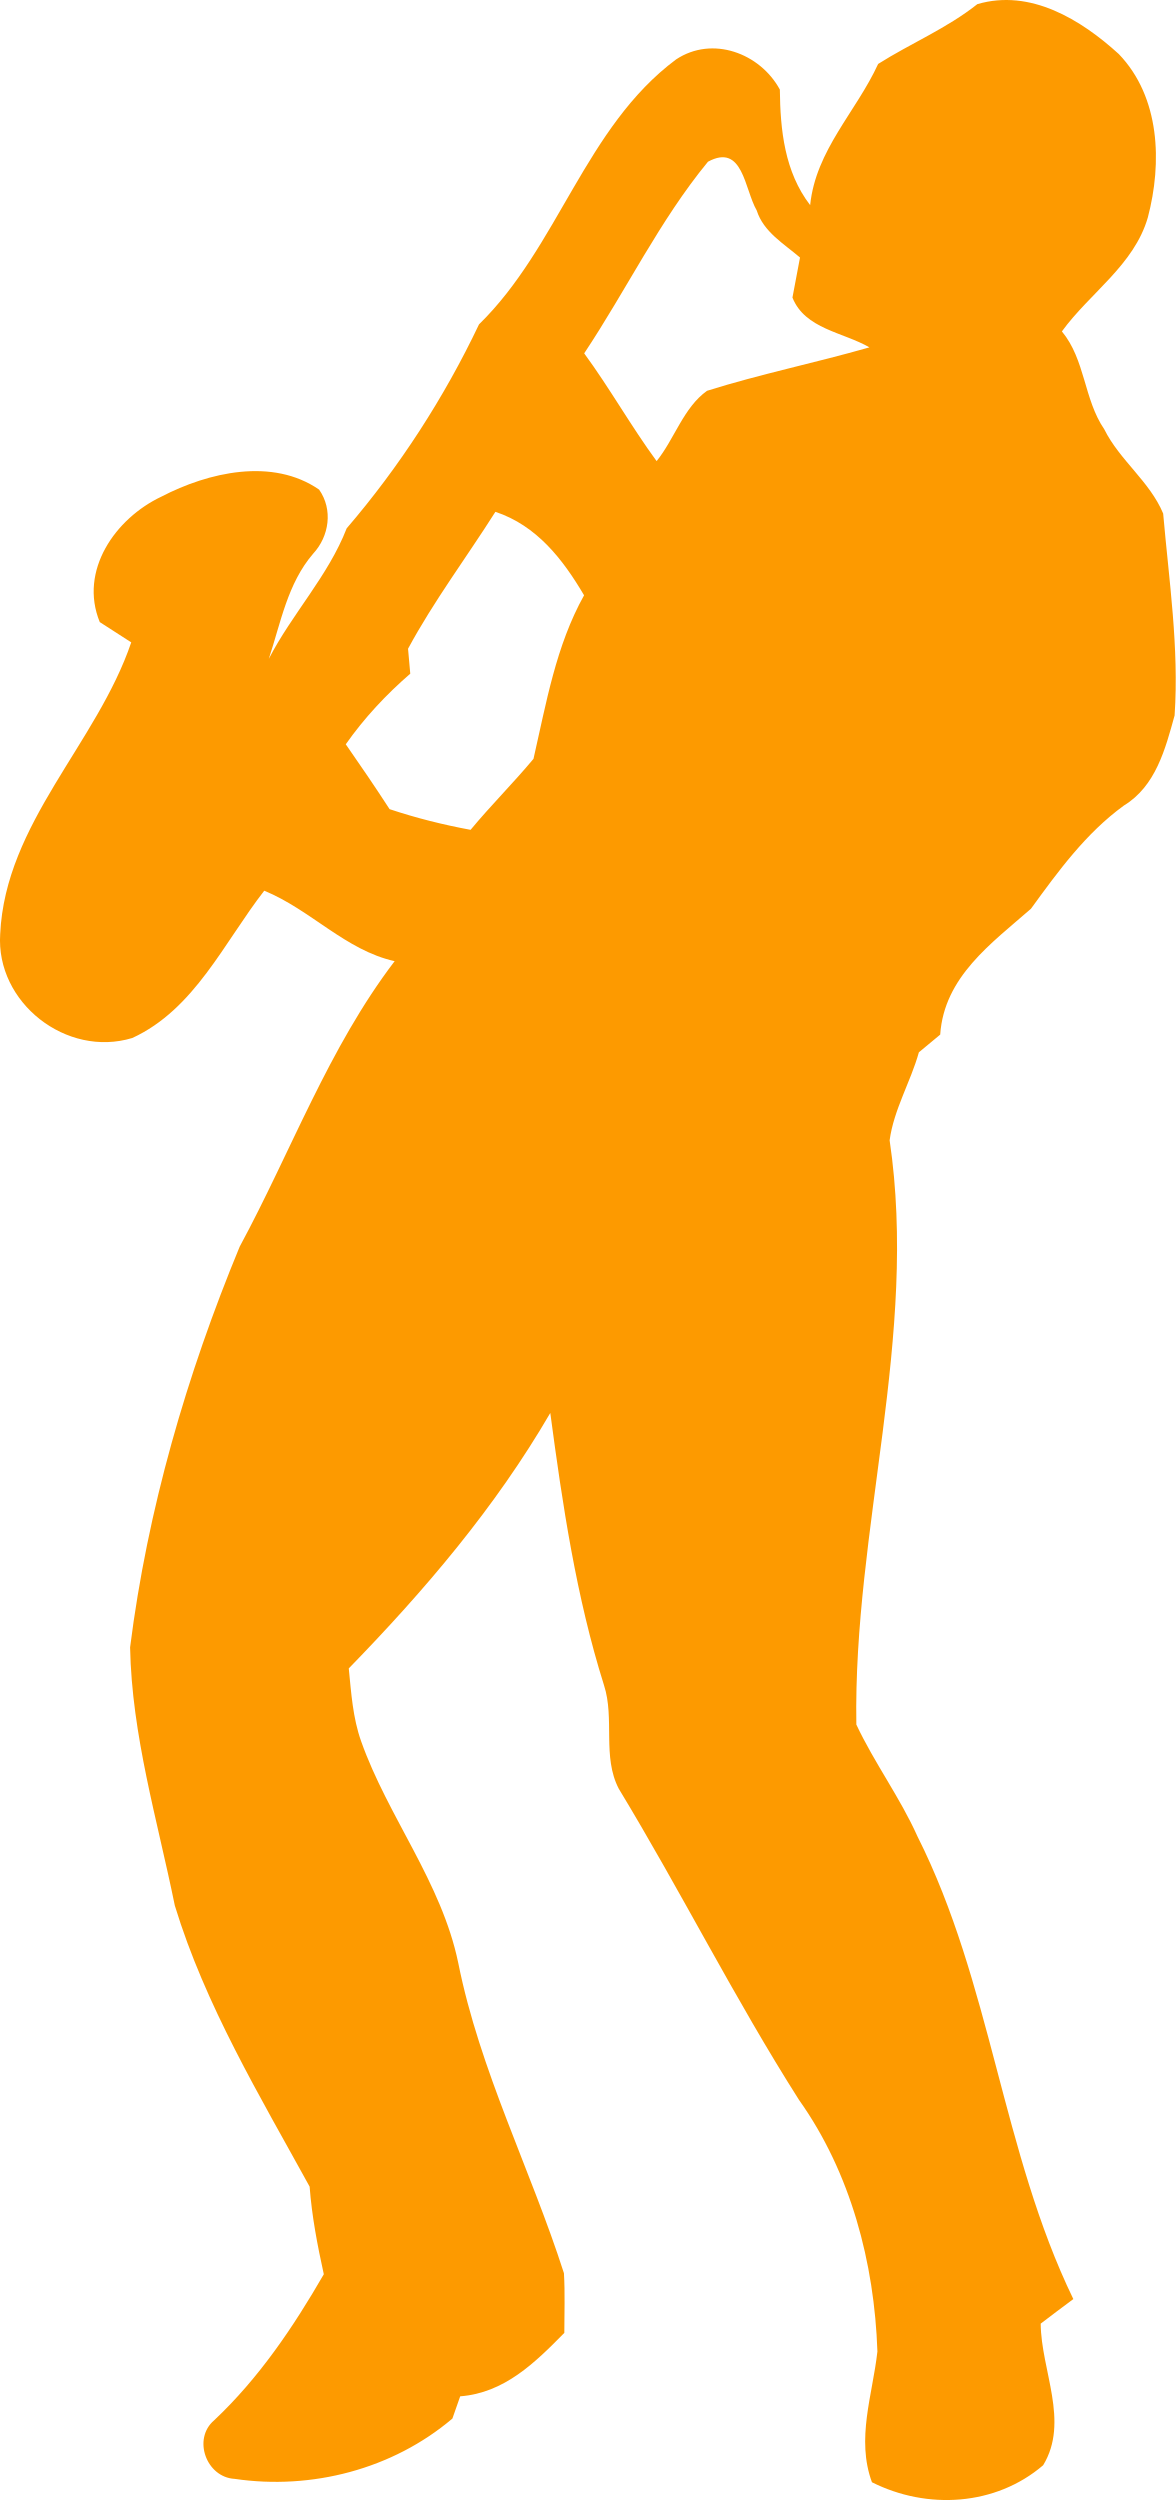
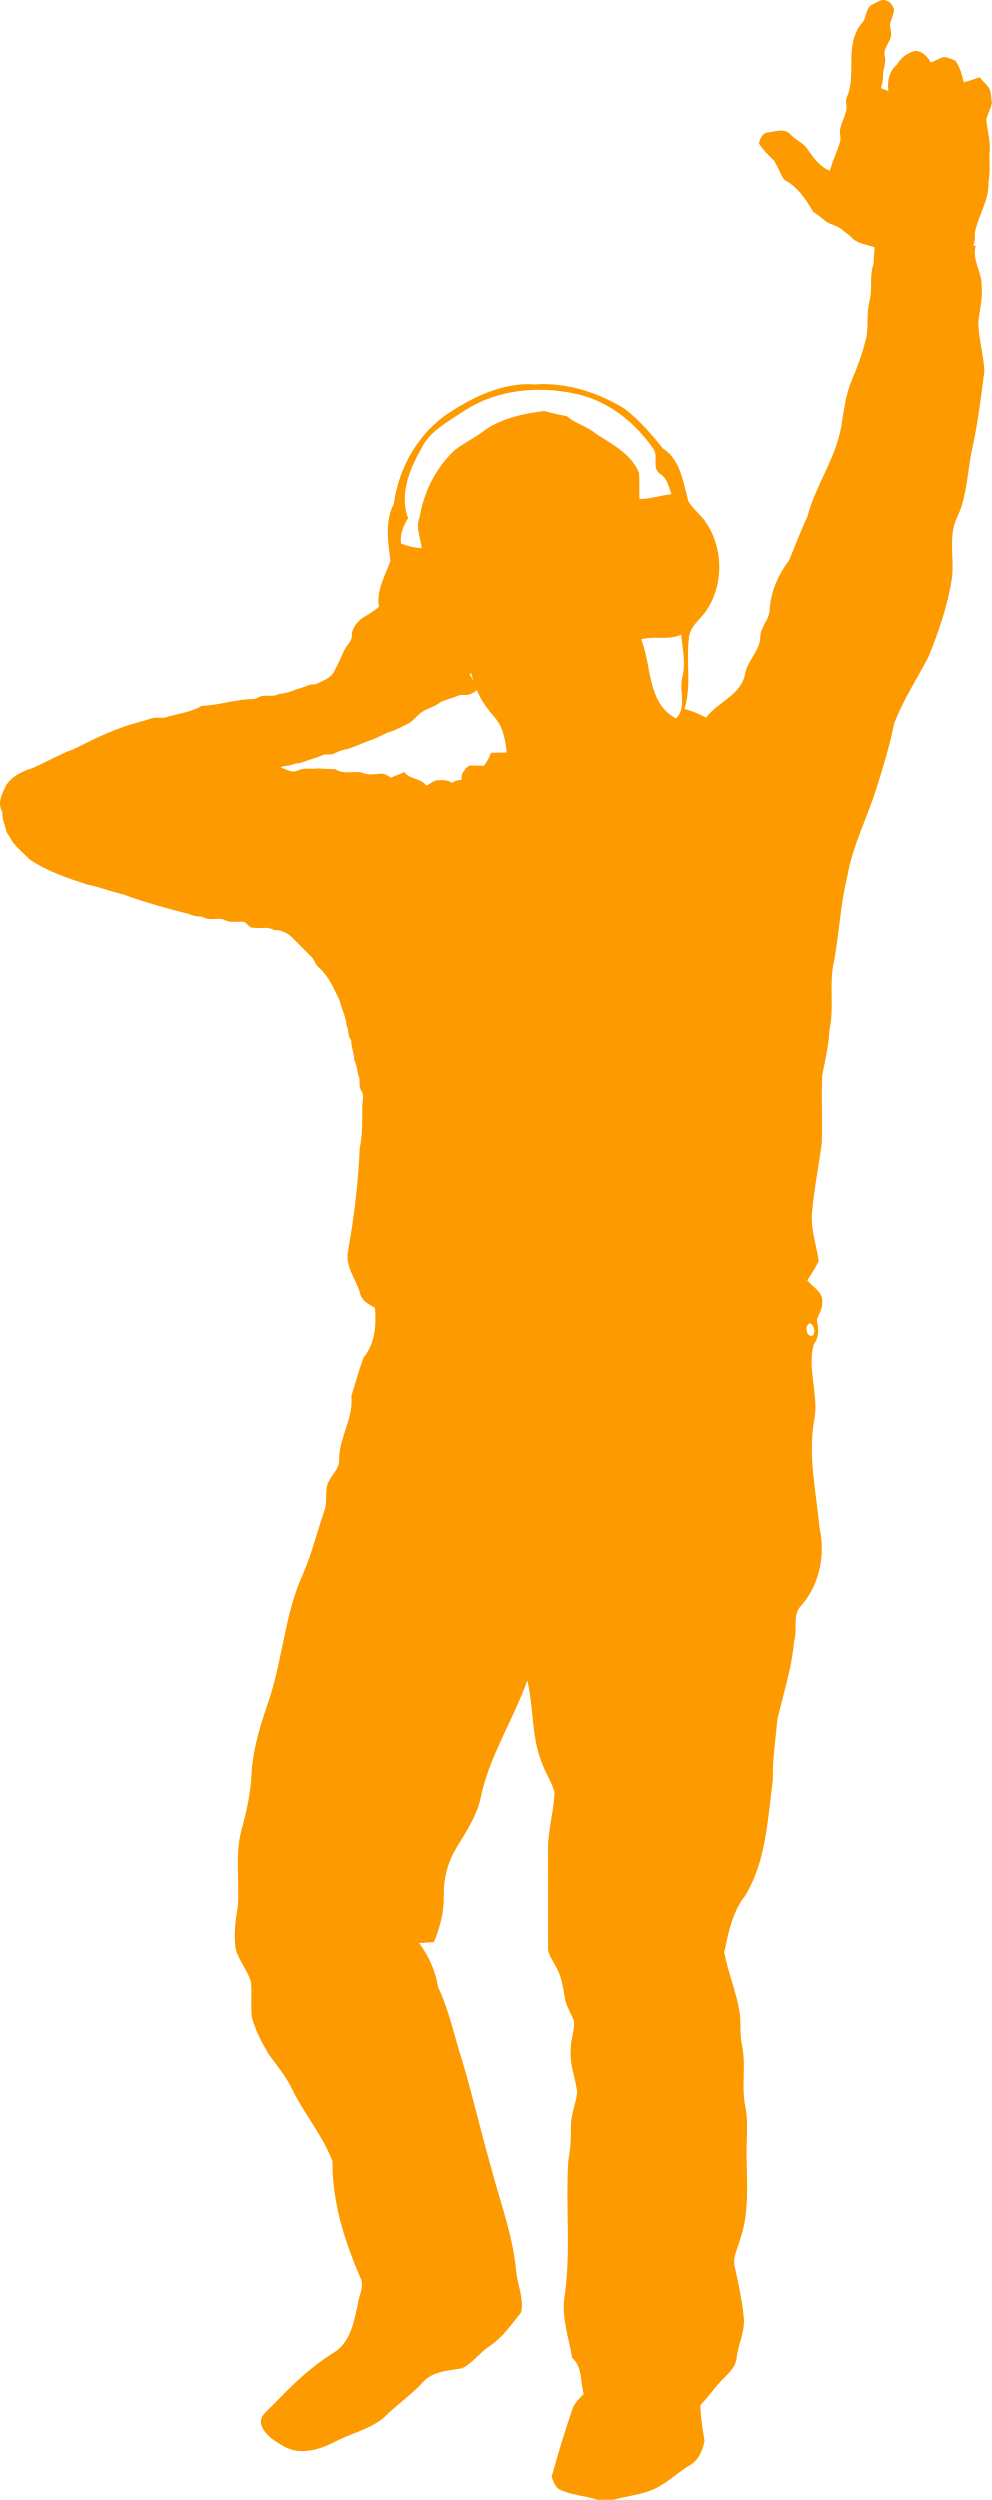
- <svg xmlns="http://www.w3.org/2000/svg" version="1.2" baseProfile="tiny" id="Layer_1" x="0px" y="0px" viewBox="0 0 49.352 104.94" xml:space="preserve">
-   <path fill="#FD9A00" d="M41.025,0.174c-1.277,1.015-2.794,1.643-4.164,2.51c-0.922,2.008-2.619,3.618-2.854,5.927  c-1.075-1.397-1.255-3.16-1.272-4.851c-0.83-1.528-2.832-2.276-4.355-1.266c-3.815,2.843-4.939,7.864-8.273,11.122  c-1.457,3.067-3.34,5.981-5.555,8.562c-0.775,1.997-2.292,3.585-3.269,5.479c0.502-1.517,0.786-3.165,1.861-4.415  c0.677-0.731,0.84-1.85,0.251-2.69c-1.959-1.353-4.644-0.731-6.62,0.295c-1.932,0.911-3.471,3.105-2.587,5.266  c0.333,0.213,0.988,0.638,1.321,0.851c-1.441,4.246-5.283,7.586-5.501,12.241c-0.191,2.881,2.783,5.206,5.545,4.366  c2.614-1.201,3.853-4.017,5.539-6.183c1.954,0.802,3.411,2.499,5.474,2.958c-2.778,3.645-4.344,7.984-6.505,11.984  c-2.227,5.386-3.869,11.029-4.6,16.819c0.071,3.695,1.146,7.247,1.877,10.838c1.282,4.197,3.558,7.973,5.659,11.799  c0.093,1.239,0.327,2.461,0.595,3.678c-1.282,2.221-2.723,4.36-4.6,6.128c-0.922,0.78-0.333,2.396,0.857,2.461  c3.231,0.475,6.636-0.404,9.141-2.532c0.082-0.235,0.246-0.699,0.327-0.933c1.855-0.142,3.143-1.413,4.371-2.663  c0-0.835,0.033-1.67-0.016-2.505c-1.403-4.371-3.531-8.502-4.437-13.026c-0.699-3.383-2.952-6.128-4.077-9.305  c-0.349-0.982-0.415-2.025-0.518-3.056c3.187-3.274,6.156-6.762,8.459-10.723c0.513,3.847,1.086,7.717,2.254,11.427  c0.458,1.408-0.082,3.001,0.622,4.349c2.609,4.306,4.862,8.808,7.564,13.059c2.172,3.056,3.165,6.843,3.291,10.56  c-0.202,1.828-0.9,3.667-0.229,5.49c2.308,1.162,5.19,0.999,7.187-0.715c1.113-1.834-0.087-3.978-0.104-5.943  c0.453-0.349,0.911-0.688,1.37-1.031c-3.001-6.194-3.444-13.267-6.543-19.422c-0.731-1.632-1.806-3.078-2.565-4.693  c-0.136-8.208,2.614-16.317,1.397-24.525c0.175-1.293,0.879-2.445,1.228-3.695c0.224-0.186,0.671-0.557,0.895-0.742  c0.164-2.423,2.145-3.826,3.809-5.283c1.146-1.577,2.303-3.171,3.902-4.333c1.337-0.813,1.741-2.379,2.128-3.782  c0.191-2.832-0.235-5.659-0.48-8.475c-0.562-1.348-1.828-2.237-2.472-3.536c-0.862-1.261-0.791-2.914-1.779-4.109  c1.173-1.615,3.029-2.783,3.607-4.781c0.606-2.297,0.518-5.053-1.217-6.86C45.375,0.823,43.252-0.481,41.025,0.174z M29.718,6.788  c1.473-0.797,1.528,1.151,2.046,2.046c0.284,0.9,1.141,1.397,1.817,1.976c-0.076,0.42-0.235,1.261-0.317,1.681  c0.524,1.321,2.134,1.452,3.231,2.09c-2.265,0.649-4.573,1.119-6.816,1.823c-0.988,0.704-1.364,2.019-2.117,2.952  c-1.075-1.468-1.965-3.056-3.04-4.524C26.291,12.174,27.688,9.255,29.718,6.788z M20.795,21.484  c1.735,0.578,2.827,1.986,3.722,3.504c-1.184,2.123-1.588,4.53-2.123,6.865c-0.851,1.021-1.795,1.959-2.641,2.98  c-1.151-0.213-2.287-0.497-3.4-0.868c-0.595-0.917-1.212-1.823-1.839-2.723c0.775-1.102,1.692-2.085,2.707-2.963  c-0.022-0.262-0.071-0.786-0.093-1.048C18.209,25.228,19.578,23.405,20.795,21.484z" />
+ <svg xmlns="http://www.w3.org/2000/svg" version="1.2" baseProfile="tiny" id="Layer_1" x="0px" y="0px" viewBox="0 0 20.999 52.924" xml:space="preserve">
+   <g>
+     <path fill="#FD9A00" d="M18.482,0.09c0.005-0.002,0.01-0.005,0.015-0.007C18.469,0.093,18.355,0.139,18.482,0.09z" />
+     <path fill="#FD9A00" d="M20.88,2.532c0.027-0.124,0.097-0.236,0.119-0.361c-0.021-0.103-0.01-0.217-0.062-0.311   c-0.06-0.079-0.133-0.148-0.198-0.223c-0.112,0.036-0.224,0.076-0.337,0.108c-0.034-0.163-0.081-0.326-0.179-0.463   c-0.074-0.035-0.153-0.061-0.233-0.075c-0.102,0.02-0.189,0.081-0.284,0.119c-0.068-0.126-0.169-0.233-0.319-0.251   c-0.169,0.037-0.314,0.139-0.396,0.292c-0.17,0.13-0.215,0.358-0.182,0.561c-0.053-0.02-0.106-0.041-0.159-0.061   c0.02-0.082,0.048-0.165,0.043-0.25c-0.004-0.148,0.075-0.29,0.035-0.438c-0.035-0.166,0.128-0.288,0.138-0.448   c-0.003-0.073-0.024-0.144-0.025-0.217c0.02-0.107,0.082-0.205,0.086-0.314c-0.028-0.075-0.069-0.157-0.151-0.182   c-0.097-0.054-0.191,0.023-0.279,0.064c0.009-0.003,0.009-0.003-0.015,0.007c-0.169,0.065-0.125,0.289-0.239,0.403   c-0.379,0.461-0.102,1.083-0.315,1.565c-0.033,0.079-0.008,0.163-0.006,0.245c-0.026,0.142-0.095,0.272-0.134,0.41   c-0.027,0.097,0.025,0.199-0.005,0.295c-0.063,0.206-0.158,0.401-0.217,0.608c-0.209-0.082-0.342-0.27-0.465-0.448   c-0.095-0.147-0.268-0.205-0.379-0.334c-0.131-0.124-0.319-0.045-0.474-0.027c-0.116,0.014-0.151,0.131-0.185,0.224   c0.084,0.147,0.213,0.258,0.329,0.379c0.079,0.127,0.126,0.271,0.205,0.397c0.282,0.138,0.463,0.413,0.617,0.677   c0.082,0.061,0.17,0.114,0.245,0.186c0.112,0.096,0.277,0.097,0.381,0.205c0.056,0.048,0.12,0.087,0.174,0.139   c0.121,0.15,0.331,0.161,0.501,0.223c-0.011,0.114-0.017,0.229-0.021,0.344c-0.095,0.257-0.018,0.54-0.088,0.804   c-0.078,0.286,0.001,0.591-0.096,0.874c-0.066,0.262-0.161,0.515-0.267,0.764c-0.139,0.319-0.179,0.668-0.235,1.009   c-0.116,0.679-0.544,1.244-0.716,1.906c-0.144,0.302-0.258,0.618-0.388,0.926c-0.228,0.301-0.386,0.656-0.411,1.036   c0.003,0.209-0.184,0.356-0.197,0.562c0.005,0.299-0.257,0.5-0.32,0.783c-0.065,0.463-0.577,0.609-0.829,0.948   c-0.146-0.076-0.297-0.144-0.458-0.185c0.159-0.498,0.027-1.025,0.099-1.532c0.037-0.248,0.268-0.38,0.388-0.583   c0.353-0.559,0.333-1.326-0.053-1.864c-0.106-0.146-0.256-0.257-0.349-0.411c-0.112-0.395-0.162-0.883-0.538-1.121   c-0.245-0.302-0.5-0.603-0.809-0.84c-0.567-0.348-1.233-0.565-1.903-0.518c-0.66-0.048-1.28,0.252-1.82,0.601   C8.853,9.173,8.44,9.9,8.337,10.669c-0.195,0.37-0.121,0.807-0.072,1.206c-0.102,0.288-0.269,0.568-0.254,0.885   c0.003,0.028,0.007,0.056,0.011,0.083c-0.01,0.01-0.019,0.019-0.029,0.029C7.89,12.95,7.78,13.019,7.67,13.085   c-0.106,0.077-0.195,0.19-0.222,0.319c0.014,0.176-0.068,0.199-0.154,0.348c-0.092,0.203-0.125,0.287-0.232,0.485   c-0.084,0.135-0.241,0.179-0.375,0.247c-0.043,0.006-0.087,0.005-0.13,0.01c-0.129,0.06-0.267,0.09-0.4,0.142   c-0.105,0.052-0.228,0.033-0.332,0.087c-0.095,0.018-0.192-0.004-0.287,0.011c-0.065,0.02-0.122,0.068-0.192,0.064   c-0.359,0.007-0.719,0.133-1.078,0.147c-0.213,0.125-0.468,0.162-0.695,0.22c-0.115,0.061-0.248,0.005-0.368,0.044   c-0.223,0.076-0.454,0.12-0.673,0.21c-0.338,0.118-0.653,0.285-0.974,0.441c-0.299,0.107-0.572,0.268-0.86,0.398   c-0.216,0.065-0.439,0.166-0.566,0.362C0.047,16.792-0.066,17,0.049,17.186c-0.01,0.152,0.059,0.287,0.091,0.433   c0.049,0.071,0.096,0.143,0.134,0.22c0.113,0.126,0.235,0.245,0.359,0.36C1,18.444,1.423,18.587,1.839,18.724   c0.26,0.048,0.506,0.154,0.764,0.208c0.462,0.173,0.938,0.302,1.415,0.422C4.1,19.4,4.192,19.399,4.283,19.408   c0.138,0.095,0.313,0.012,0.463,0.06c0.127,0.084,0.283,0.029,0.425,0.05c0.071,0.036,0.109,0.135,0.2,0.123   c0.143,0.022,0.299-0.034,0.428,0.047c0.159-0.007,0.311,0.073,0.417,0.189c0.122,0.128,0.252,0.249,0.374,0.377   c0.067,0.067,0.086,0.167,0.16,0.228c0.213,0.186,0.32,0.454,0.441,0.701c0.04,0.176,0.132,0.338,0.145,0.52   c0.053,0.102,0.02,0.226,0.099,0.319c-0.005,0.147,0.071,0.277,0.064,0.424c0.072,0.116,0.052,0.258,0.11,0.379   c0.011,0.09-0.016,0.19,0.041,0.269c0.031,0.047,0.036,0.099,0.036,0.152c-0.005,0.046-0.009,0.091-0.015,0.137   c-0.008,0.305,0.013,0.613-0.055,0.914c-0.031,0.728-0.117,1.455-0.246,2.172c-0.078,0.326,0.165,0.603,0.25,0.901   c0.03,0.168,0.187,0.239,0.318,0.318c0.032,0.36,0.002,0.765-0.242,1.05c-0.099,0.266-0.17,0.544-0.258,0.815   c0.052,0.472-0.265,0.884-0.259,1.352c0.009,0.167-0.125,0.286-0.2,0.422c-0.128,0.191-0.03,0.439-0.11,0.647   c-0.152,0.447-0.266,0.907-0.452,1.342c-0.38,0.827-0.426,1.752-0.703,2.611c-0.178,0.523-0.355,1.053-0.389,1.609   c-0.015,0.399-0.1,0.792-0.204,1.175c-0.155,0.535-0.048,1.097-0.085,1.644c-0.055,0.293-0.087,0.594-0.05,0.892   c0.063,0.258,0.257,0.459,0.328,0.714c0.023,0.244-0.011,0.491,0.017,0.735c0.073,0.288,0.215,0.555,0.368,0.809   c0.179,0.238,0.369,0.473,0.497,0.744c0.252,0.518,0.643,0.967,0.843,1.508c-0.008,0.851,0.252,1.679,0.586,2.453   c0.099,0.176-0.02,0.366-0.047,0.546c-0.079,0.384-0.157,0.845-0.529,1.059c-0.475,0.294-0.874,0.687-1.261,1.085   c-0.108,0.125-0.302,0.23-0.261,0.424c0.075,0.233,0.303,0.364,0.503,0.477c0.333,0.174,0.726,0.061,1.041-0.099   c0.346-0.19,0.753-0.266,1.059-0.525c0.265-0.268,0.581-0.478,0.834-0.758c0.21-0.226,0.535-0.232,0.818-0.282   c0.226-0.109,0.366-0.33,0.574-0.465c0.281-0.182,0.469-0.464,0.676-0.719c0.066-0.293-0.081-0.587-0.105-0.879   c-0.068-0.745-0.336-1.447-0.524-2.165c-0.218-0.757-0.391-1.526-0.617-2.281c-0.17-0.52-0.275-1.064-0.511-1.56   c-0.057-0.342-0.195-0.66-0.405-0.934c0.106-0.008,0.211-0.015,0.317-0.022c0.124-0.302,0.213-0.627,0.207-0.956   c-0.009-0.362,0.077-0.73,0.268-1.039c0.204-0.34,0.438-0.676,0.516-1.072c0.185-0.877,0.689-1.635,0.985-2.472   c0.139,0.576,0.081,1.19,0.309,1.746c0.073,0.218,0.216,0.411,0.268,0.635c-0.02,0.412-0.146,0.816-0.139,1.231   c0.003,0.669,0.001,1.339,0.001,2.008c-0.017,0.171,0.099,0.307,0.173,0.45c0.11,0.197,0.145,0.424,0.181,0.644   c0.024,0.182,0.139,0.333,0.196,0.505c0.014,0.205-0.079,0.4-0.07,0.605c-0.026,0.308,0.101,0.597,0.138,0.898   c-0.035,0.254-0.142,0.497-0.134,0.758c0.006,0.233-0.015,0.464-0.055,0.694c-0.063,0.963,0.063,1.936-0.083,2.892   c-0.06,0.438,0.094,0.85,0.164,1.275c0.224,0.199,0.17,0.501,0.244,0.765c-0.096,0.099-0.2,0.199-0.243,0.335   c-0.161,0.469-0.303,0.944-0.436,1.421c0.035,0.092,0.069,0.196,0.152,0.259c0.255,0.13,0.55,0.135,0.818,0.226h0.34   c0.237-0.07,0.484-0.093,0.718-0.173c0.344-0.104,0.594-0.377,0.896-0.558c0.188-0.1,0.273-0.318,0.313-0.513   c-0.04-0.253-0.082-0.504-0.088-0.76c0.175-0.178,0.311-0.389,0.49-0.563c0.116-0.119,0.251-0.242,0.275-0.416   c0.029-0.298,0.186-0.574,0.155-0.878c-0.034-0.36-0.114-0.714-0.19-1.067c-0.056-0.207,0.067-0.402,0.116-0.598   c0.19-0.555,0.141-1.145,0.133-1.721c-0.009-0.377,0.048-0.759-0.036-1.13c-0.072-0.412,0.026-0.836-0.061-1.246   c-0.054-0.234-0.015-0.475-0.052-0.71c-0.071-0.429-0.246-0.833-0.324-1.261c0.088-0.418,0.175-0.861,0.449-1.203   c0.442-0.738,0.47-1.624,0.581-2.453c-0.013-0.432,0.061-0.857,0.096-1.286c0.133-0.547,0.306-1.087,0.354-1.651   c0.078-0.244-0.045-0.547,0.15-0.744c0.388-0.441,0.517-1.081,0.386-1.646c-0.069-0.778-0.259-1.565-0.099-2.345   c0.069-0.513-0.161-1.032-0.023-1.539c0.126-0.153,0.101-0.341,0.066-0.52c0.038-0.115,0.117-0.219,0.112-0.344   c0.044-0.226-0.188-0.342-0.313-0.489c0.081-0.139,0.181-0.266,0.241-0.416c-0.05-0.343-0.177-0.678-0.141-1.03   c0.042-0.486,0.14-0.967,0.205-1.45c0.019-0.48-0.012-0.96,0.01-1.439c0.057-0.317,0.139-0.631,0.151-0.954   c0.111-0.489-0.016-0.998,0.103-1.486c0.106-0.594,0.135-1.201,0.279-1.789c0.115-0.649,0.423-1.237,0.618-1.861   c0.138-0.45,0.282-0.9,0.37-1.363c0.189-0.494,0.483-0.941,0.727-1.409c0.216-0.529,0.403-1.076,0.494-1.642   c0.066-0.442-0.09-0.918,0.122-1.332c0.214-0.464,0.208-0.983,0.319-1.473c0.118-0.531,0.179-1.072,0.251-1.61   C20.82,7.512,20.72,7.175,20.709,6.83c0.026-0.253,0.097-0.503,0.073-0.76c0.015-0.297-0.216-0.574-0.125-0.868h-0.051   c0.03-0.086,0.044-0.171,0.028-0.256c0.062-0.367,0.31-0.701,0.291-1.082c0.038-0.195,0.022-0.394,0.02-0.592   C20.983,3.023,20.902,2.778,20.88,2.532z M7.104,16.286c-0.122-0.01-0.245-0.006-0.366-0.02c-0.147,0.026-0.306-0.026-0.443,0.05   c-0.123,0.058-0.239-0.038-0.354-0.068c0.077-0.05,0.174-0.026,0.254-0.066c0.069-0.026,0.147-0.019,0.216-0.048   c0.147-0.058,0.303-0.09,0.446-0.16c0.078-0.011,0.164,0.015,0.234-0.03c0.087-0.044,0.178-0.079,0.276-0.09   c0.183-0.061,0.357-0.147,0.541-0.207c0.121-0.043,0.228-0.122,0.353-0.155c0.128-0.039,0.244-0.107,0.363-0.166   c0.094-0.038,0.156-0.122,0.229-0.189c0.132-0.135,0.333-0.155,0.475-0.275c0.125-0.055,0.258-0.086,0.384-0.14   c0.06-0.02,0.126-0.006,0.189-0.012c0.075-0.012,0.135-0.055,0.195-0.099c0.045,0.111,0.099,0.218,0.172,0.314   c0.115,0.181,0.295,0.321,0.362,0.531c0.057,0.152,0.081,0.313,0.097,0.474c-0.112,0.002-0.223,0.004-0.334,0.006   c-0.034,0.101-0.085,0.194-0.149,0.275c-0.107-0.001-0.214-0.008-0.321,0.001c-0.088,0.073-0.17,0.174-0.152,0.296   c-0.073,0.007-0.146,0.021-0.205,0.067c-0.075-0.062-0.173-0.062-0.265-0.059c-0.107-0.01-0.188,0.073-0.276,0.12   c-0.107-0.17-0.353-0.128-0.466-0.294c-0.088,0.052-0.189,0.073-0.279,0.121c-0.065-0.037-0.13-0.086-0.207-0.085   c-0.139,0.01-0.29,0.041-0.42-0.026C7.472,16.321,7.268,16.399,7.104,16.286z M9.941,14.268c0.01-0.007,0.021-0.012,0.031-0.019   c0.017,0.057,0.035,0.115,0.054,0.173L9.941,14.268z M13.529,10.014c-0.159-0.399-0.564-0.609-0.907-0.827   C12.436,9.025,12.185,8.973,12,8.81c-0.161-0.028-0.321-0.066-0.478-0.109c-0.433,0.052-0.876,0.146-1.243,0.394   c-0.208,0.167-0.455,0.275-0.662,0.443c-0.394,0.372-0.643,0.874-0.733,1.407c-0.092,0.219,0.019,0.437,0.042,0.658   c-0.152-0.004-0.297-0.042-0.437-0.096c-0.023-0.199,0.045-0.372,0.15-0.534c-0.188-0.509,0.035-1.054,0.291-1.497   C9.114,9.11,9.493,8.925,9.817,8.703c0.736-0.483,1.677-0.552,2.515-0.331c0.62,0.175,1.139,0.609,1.501,1.132   c0.114,0.155-0.044,0.417,0.147,0.531c0.148,0.093,0.177,0.275,0.235,0.427c-0.229,0.025-0.449,0.102-0.68,0.103   C13.531,10.381,13.54,10.198,13.529,10.014z M14.443,14.348c-0.07,0.282,0.101,0.64-0.133,0.861   c-0.613-0.324-0.51-1.116-0.737-1.674c0.282-0.081,0.571,0.029,0.845-0.099C14.453,13.74,14.519,14.046,14.443,14.348z    M17.138,28.013c0.095,0.016,0.15,0.226,0.046,0.271C17.055,28.279,17.035,28.069,17.138,28.013z" />
+   </g>
</svg>
